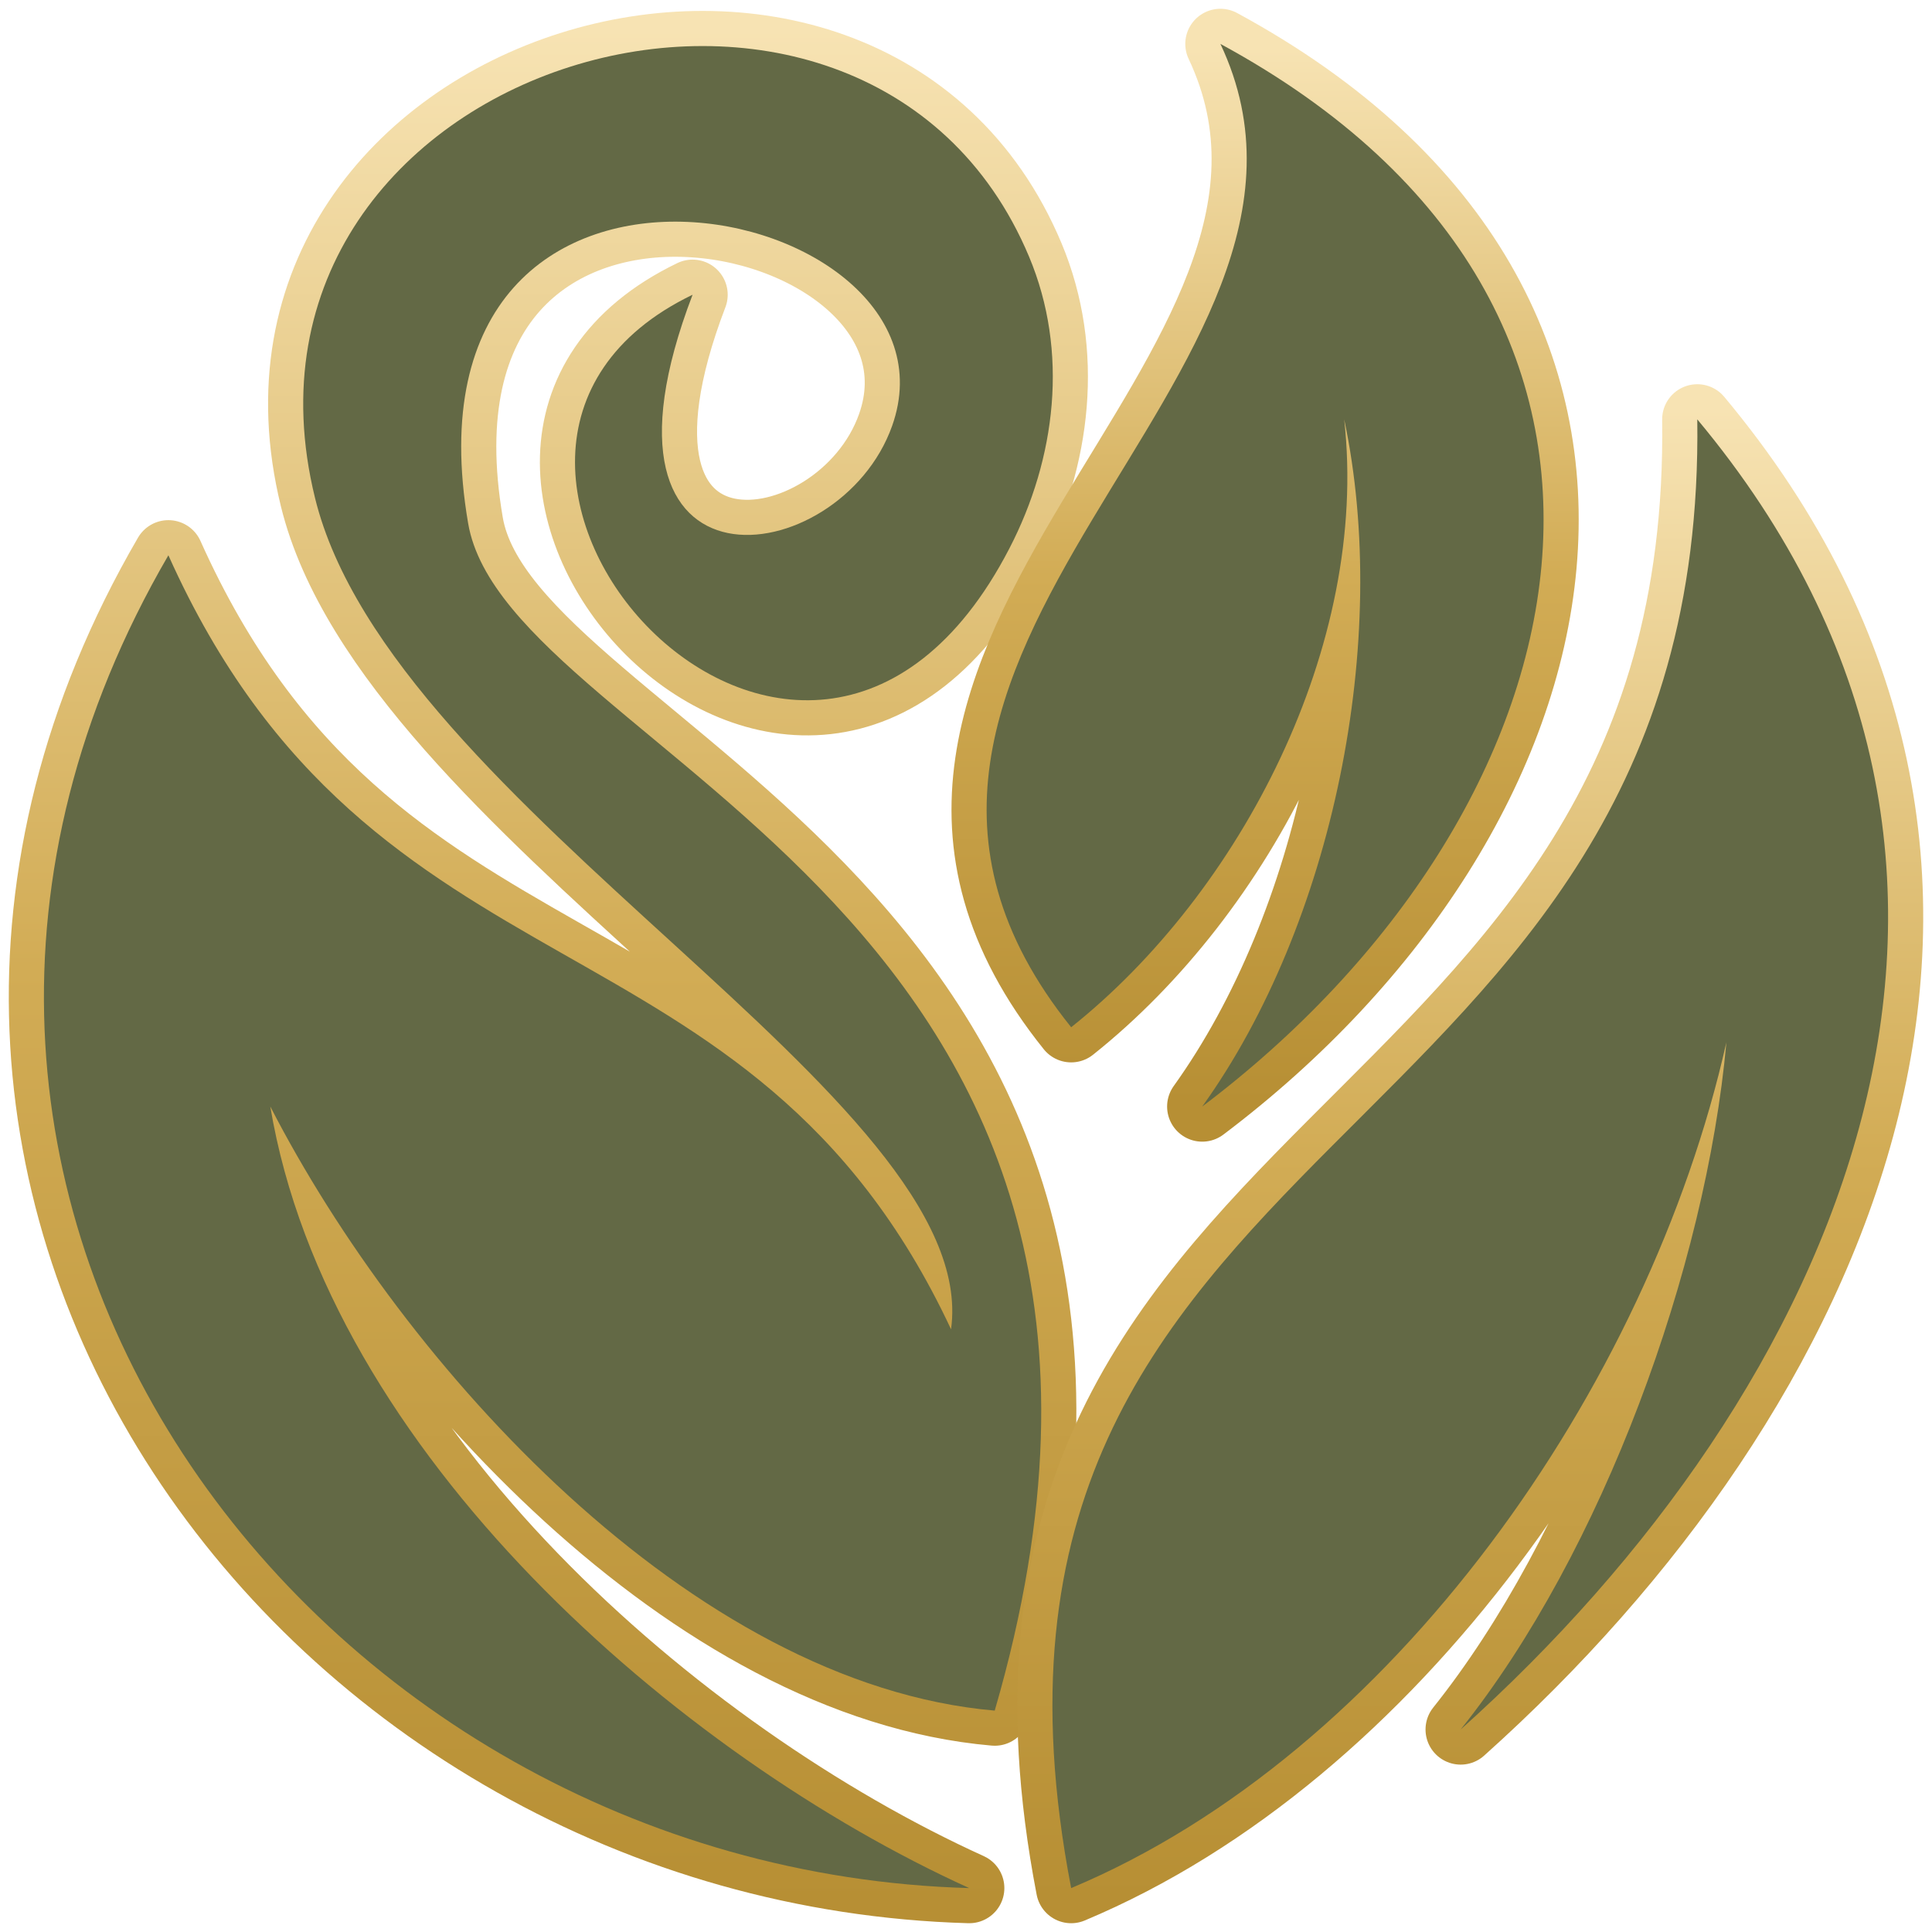
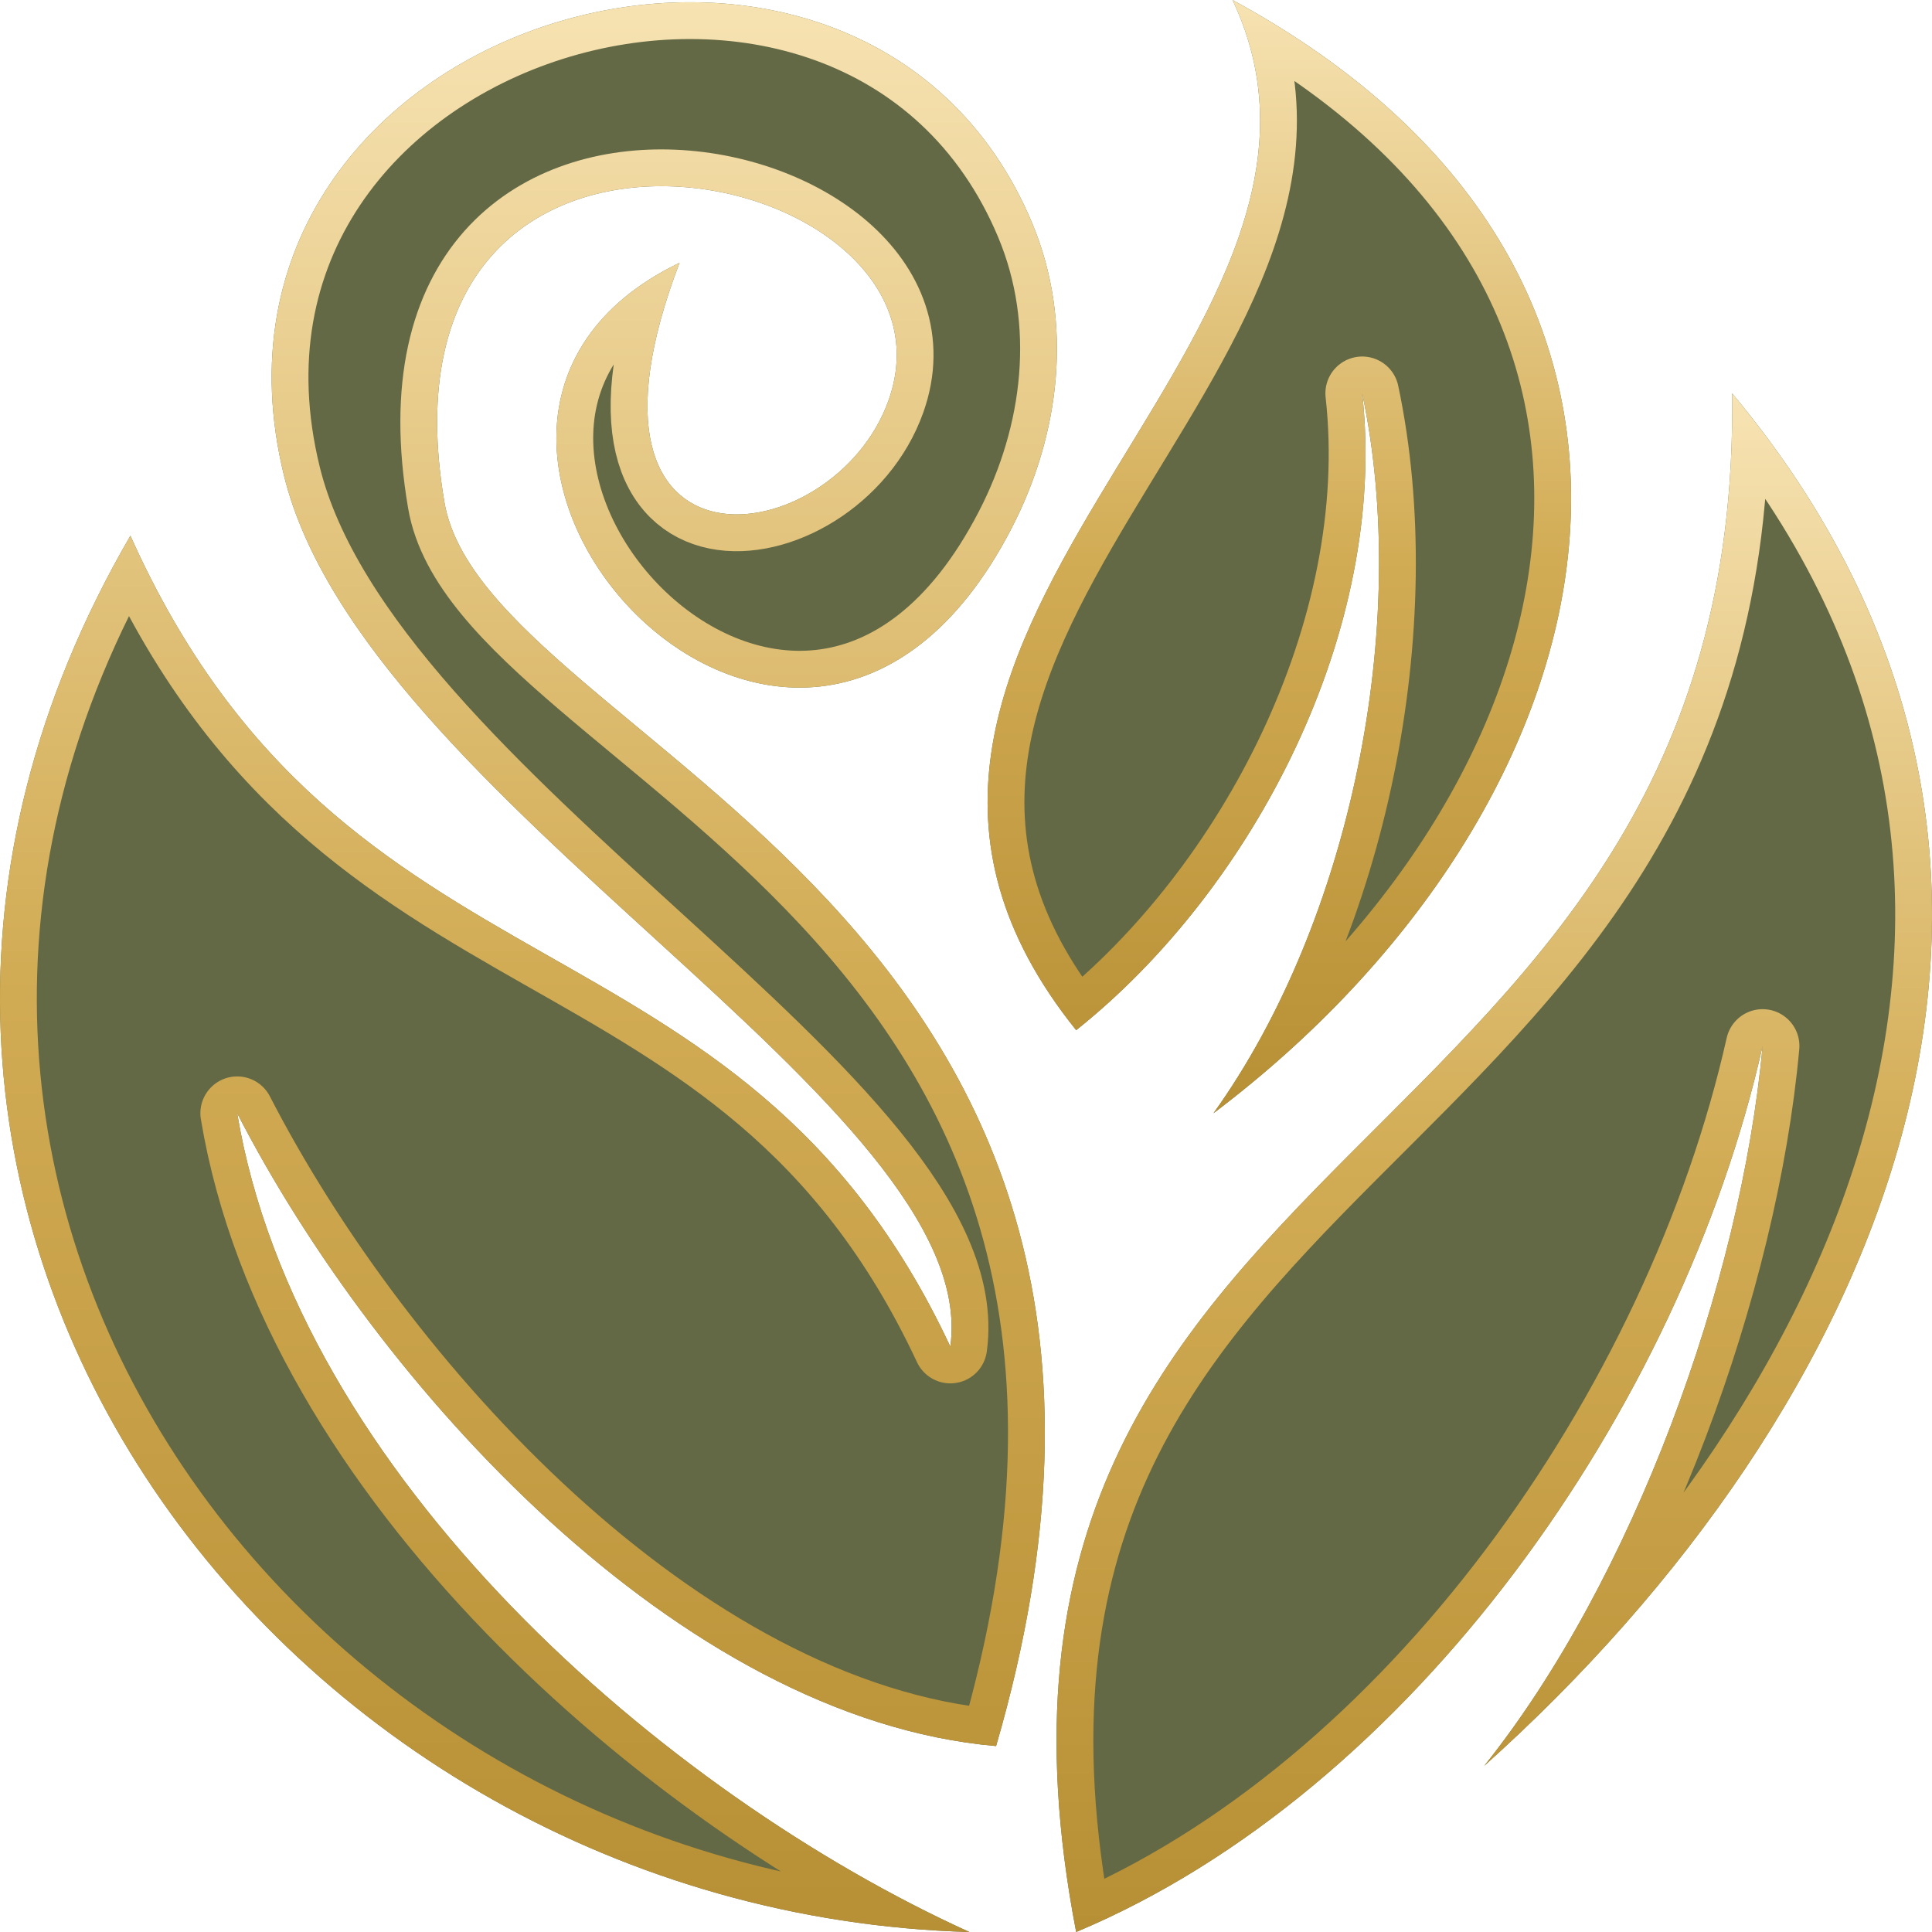
- <svg xmlns="http://www.w3.org/2000/svg" viewBox="-2 -2 88 88">
+ <svg xmlns="http://www.w3.org/2000/svg" viewBox="0 0 84 84">
  <defs>
    <linearGradient id="gold" x1="0" y1="0" x2="0" y2="1">
      <stop offset="0" stop-color="#f7e3b3" />
      <stop offset="0.5" stop-color="#d2ac55" />
      <stop offset="1" stop-color="#b78f34" />
    </linearGradient>
  </defs>
-   <g fill="#636945" stroke="url(#gold)" stroke-width="3.2" stroke-linejoin="round" paint-order="stroke">
+   <clipPath id="shape">
+     <path d="M42.147 84C12.11 83.152 -11.196 52.288 5.67 23.292C15.033 44.188 32.147 38.944 41.319 58.547C42.763 48.058 15.823 34.858 12.347 20.675C7.456 0.722 37.415 -8.075 44.872 9.689C46.689 14.021 46.1 18.878 43.978 22.977C34.573 41.148 14.65 18.599 29.546 11.425C24.08 25.711 36.261 24.094 38.636 17.396C42.316 7.018 15.842 1.503 19.323 21.836C21.14 32.449 53.95 39.342 43.308 75.916C29.467 74.711 16.38 60.2 10.312 48.401C12.941 64.167 28.909 77.988 42.147 84Z" />
+     <path d="M59.226 17.101C60.377 27.412 54.484 38.665 46.79 44.79C33.142 27.802 60.716 15.081 53.588 0C75.993 12.149 70.462 35.047 52.76 48.401C58.733 40.072 61.355 27.137 59.226 17.101Z" />
+     <path d="M46.79 84C40.018 48.869 75.779 51.249 75.309 17.101C92.47 37.658 81.746 61.357 64.531 76.776C70.99 68.696 75.7 55.756 76.635 45.477C73.088 61.236 61.396 77.875 46.79 84Z" />
+   </clipPath>
+   <g fill="#636945">
+     <path d="M42.147 84C12.11 83.152 -11.196 52.288 5.67 23.292C15.033 44.188 32.147 38.944 41.319 58.547C42.763 48.058 15.823 34.858 12.347 20.675C7.456 0.722 37.415 -8.075 44.872 9.689C46.689 14.021 46.1 18.878 43.978 22.977C34.573 41.148 14.65 18.599 29.546 11.425C24.08 25.711 36.261 24.094 38.636 17.396C42.316 7.018 15.842 1.503 19.323 21.836C21.14 32.449 53.95 39.342 43.308 75.916C29.467 74.711 16.38 60.2 10.312 48.401C12.941 64.167 28.909 77.988 42.147 84Z" />
+     <path d="M59.226 17.101C60.377 27.412 54.484 38.665 46.79 44.79C33.142 27.802 60.716 15.081 53.588 0C75.993 12.149 70.462 35.047 52.76 48.401C58.733 40.072 61.355 27.137 59.226 17.101Z" />
+     <path d="M46.79 84C40.018 48.869 75.779 51.249 75.309 17.101C92.47 37.658 81.746 61.357 64.531 76.776C70.99 68.696 75.7 55.756 76.635 45.477C73.088 61.236 61.396 77.875 46.79 84Z" />
+   </g>
+   <g clip-path="url(#shape)" fill="none" stroke="url(#gold)" stroke-width="3.2" stroke-linejoin="round">
    <path d="M42.147 84C12.11 83.152 -11.196 52.288 5.67 23.292C15.033 44.188 32.147 38.944 41.319 58.547C42.763 48.058 15.823 34.858 12.347 20.675C7.456 0.722 37.415 -8.075 44.872 9.689C46.689 14.021 46.1 18.878 43.978 22.977C34.573 41.148 14.65 18.599 29.546 11.425C24.08 25.711 36.261 24.094 38.636 17.396C42.316 7.018 15.842 1.503 19.323 21.836C21.14 32.449 53.95 39.342 43.308 75.916C29.467 74.711 16.38 60.2 10.312 48.401C12.941 64.167 28.909 77.988 42.147 84Z" />
    <path d="M59.226 17.101C60.377 27.412 54.484 38.665 46.79 44.79C33.142 27.802 60.716 15.081 53.588 0C75.993 12.149 70.462 35.047 52.76 48.401C58.733 40.072 61.355 27.137 59.226 17.101Z" />
    <path d="M46.79 84C40.018 48.869 75.779 51.249 75.309 17.101C92.47 37.658 81.746 61.357 64.531 76.776C70.99 68.696 75.7 55.756 76.635 45.477C73.088 61.236 61.396 77.875 46.79 84Z" />
  </g>
</svg>
